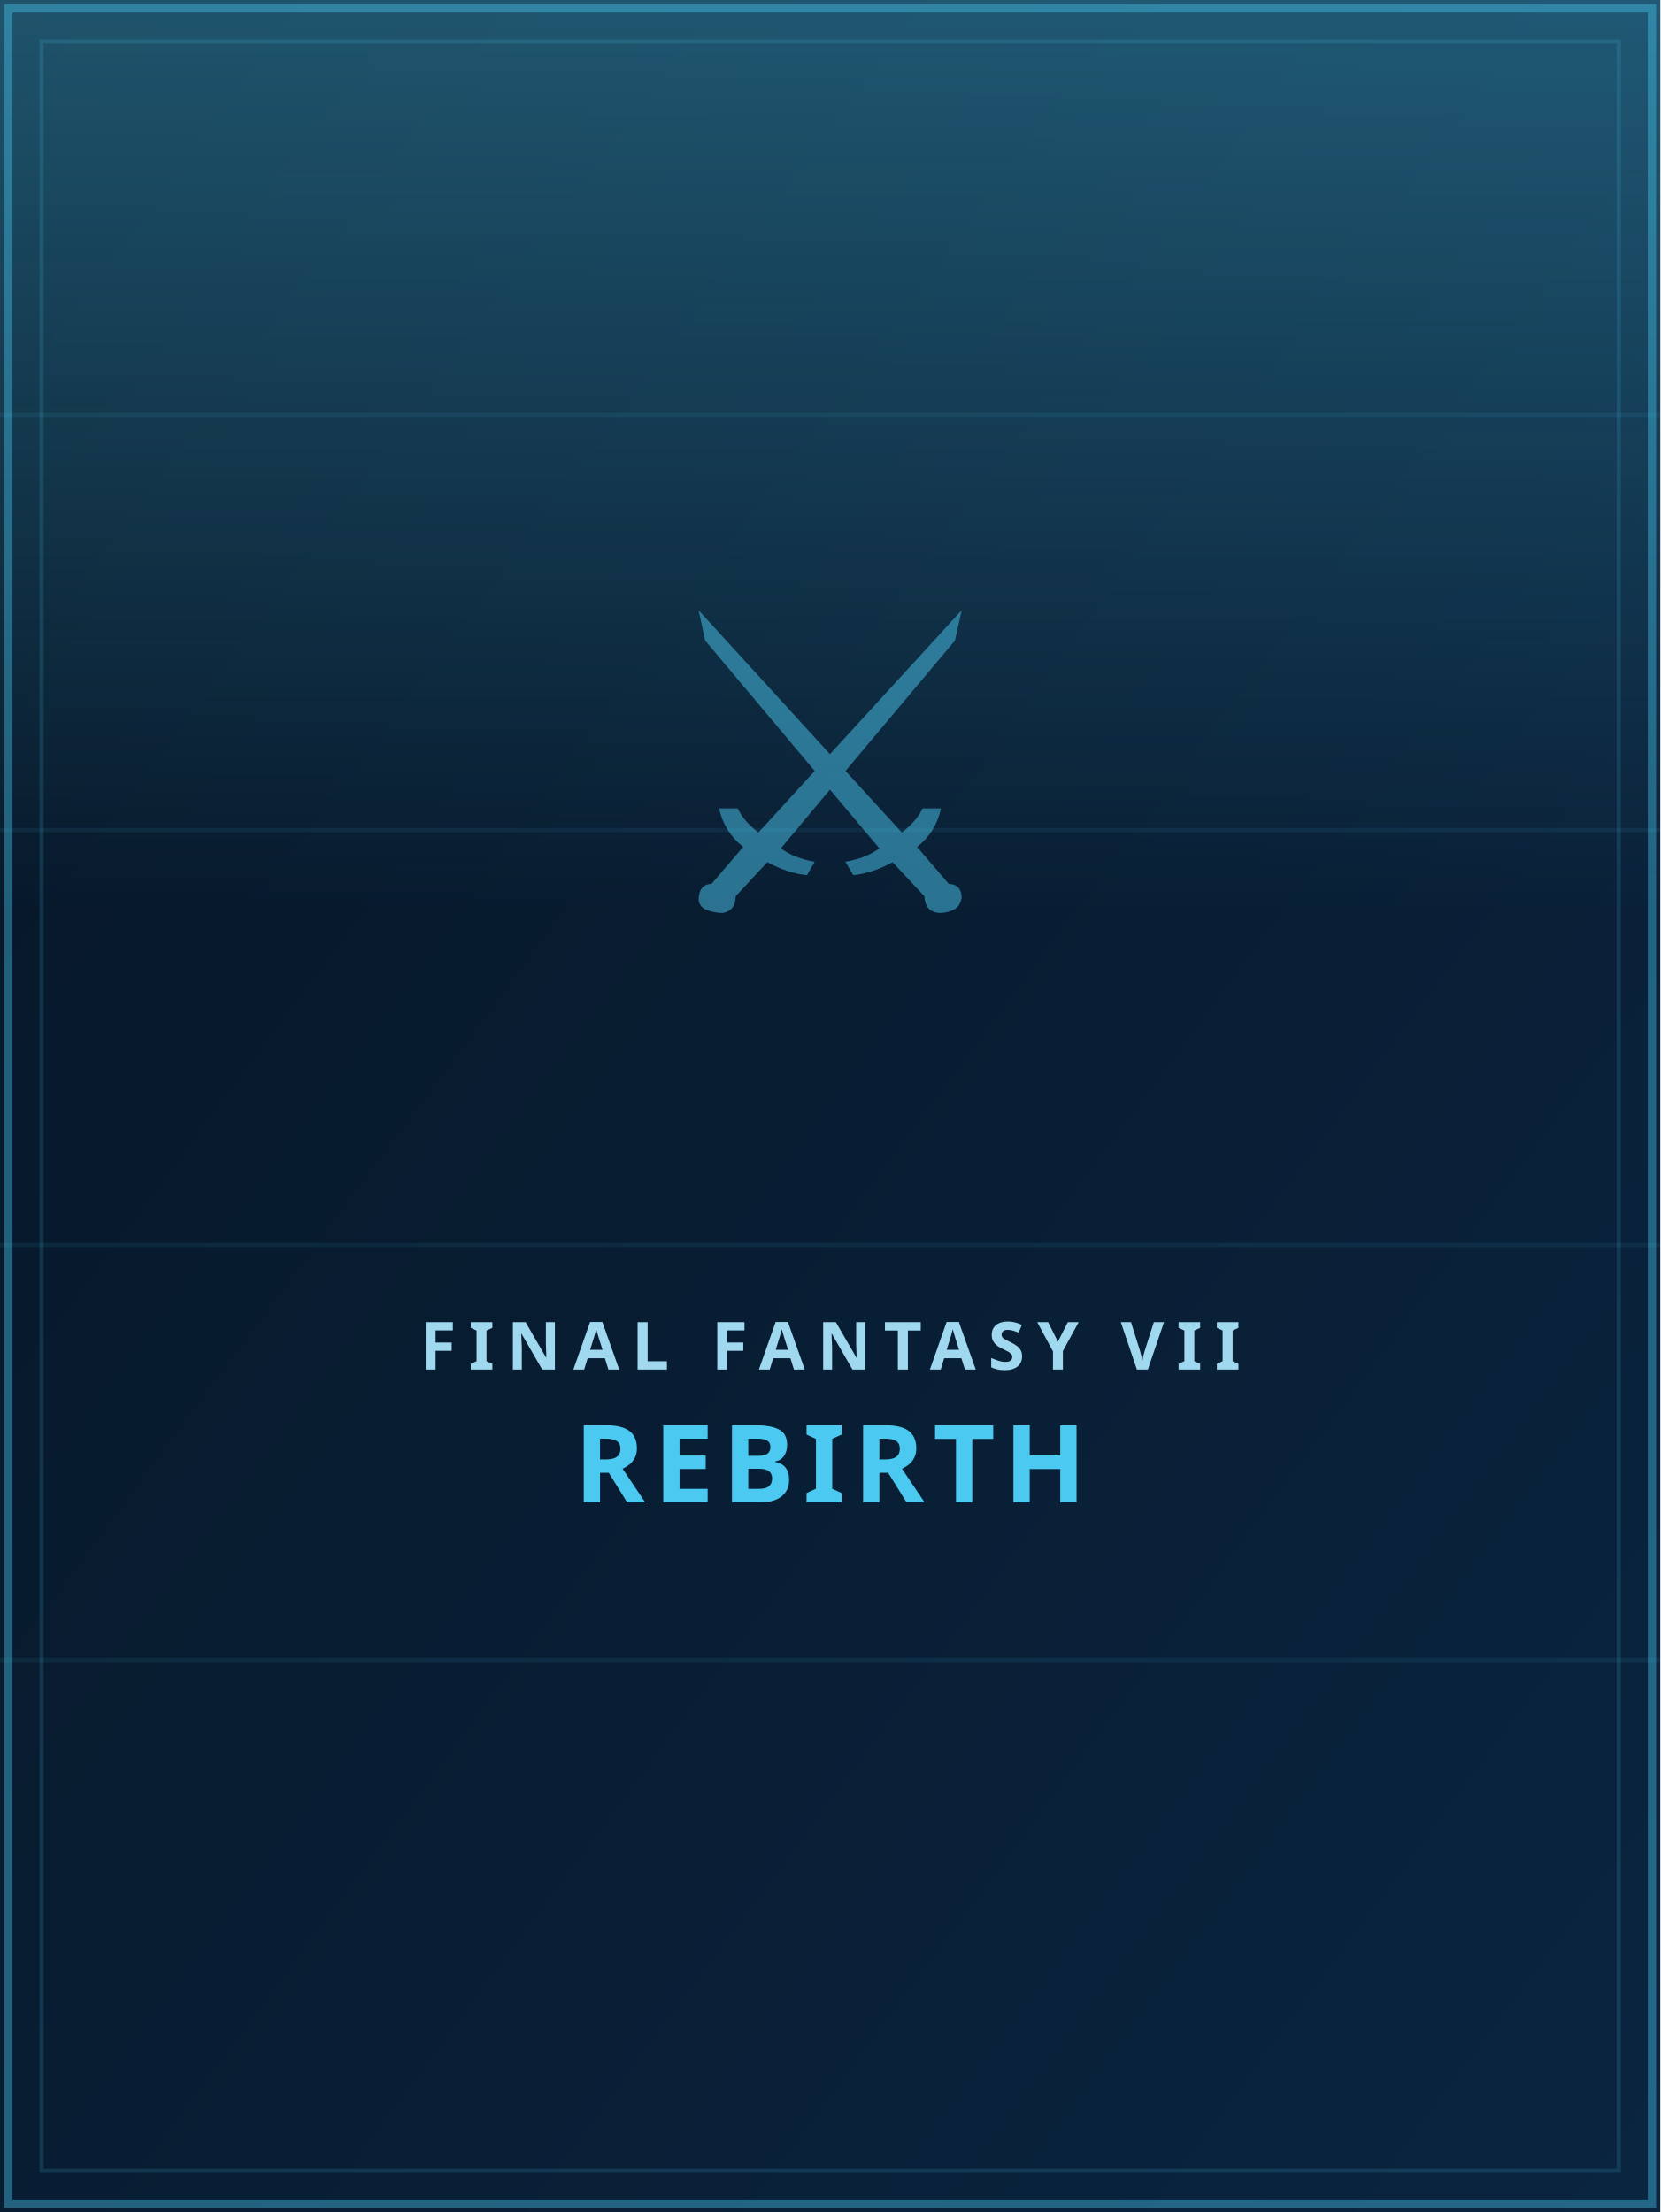
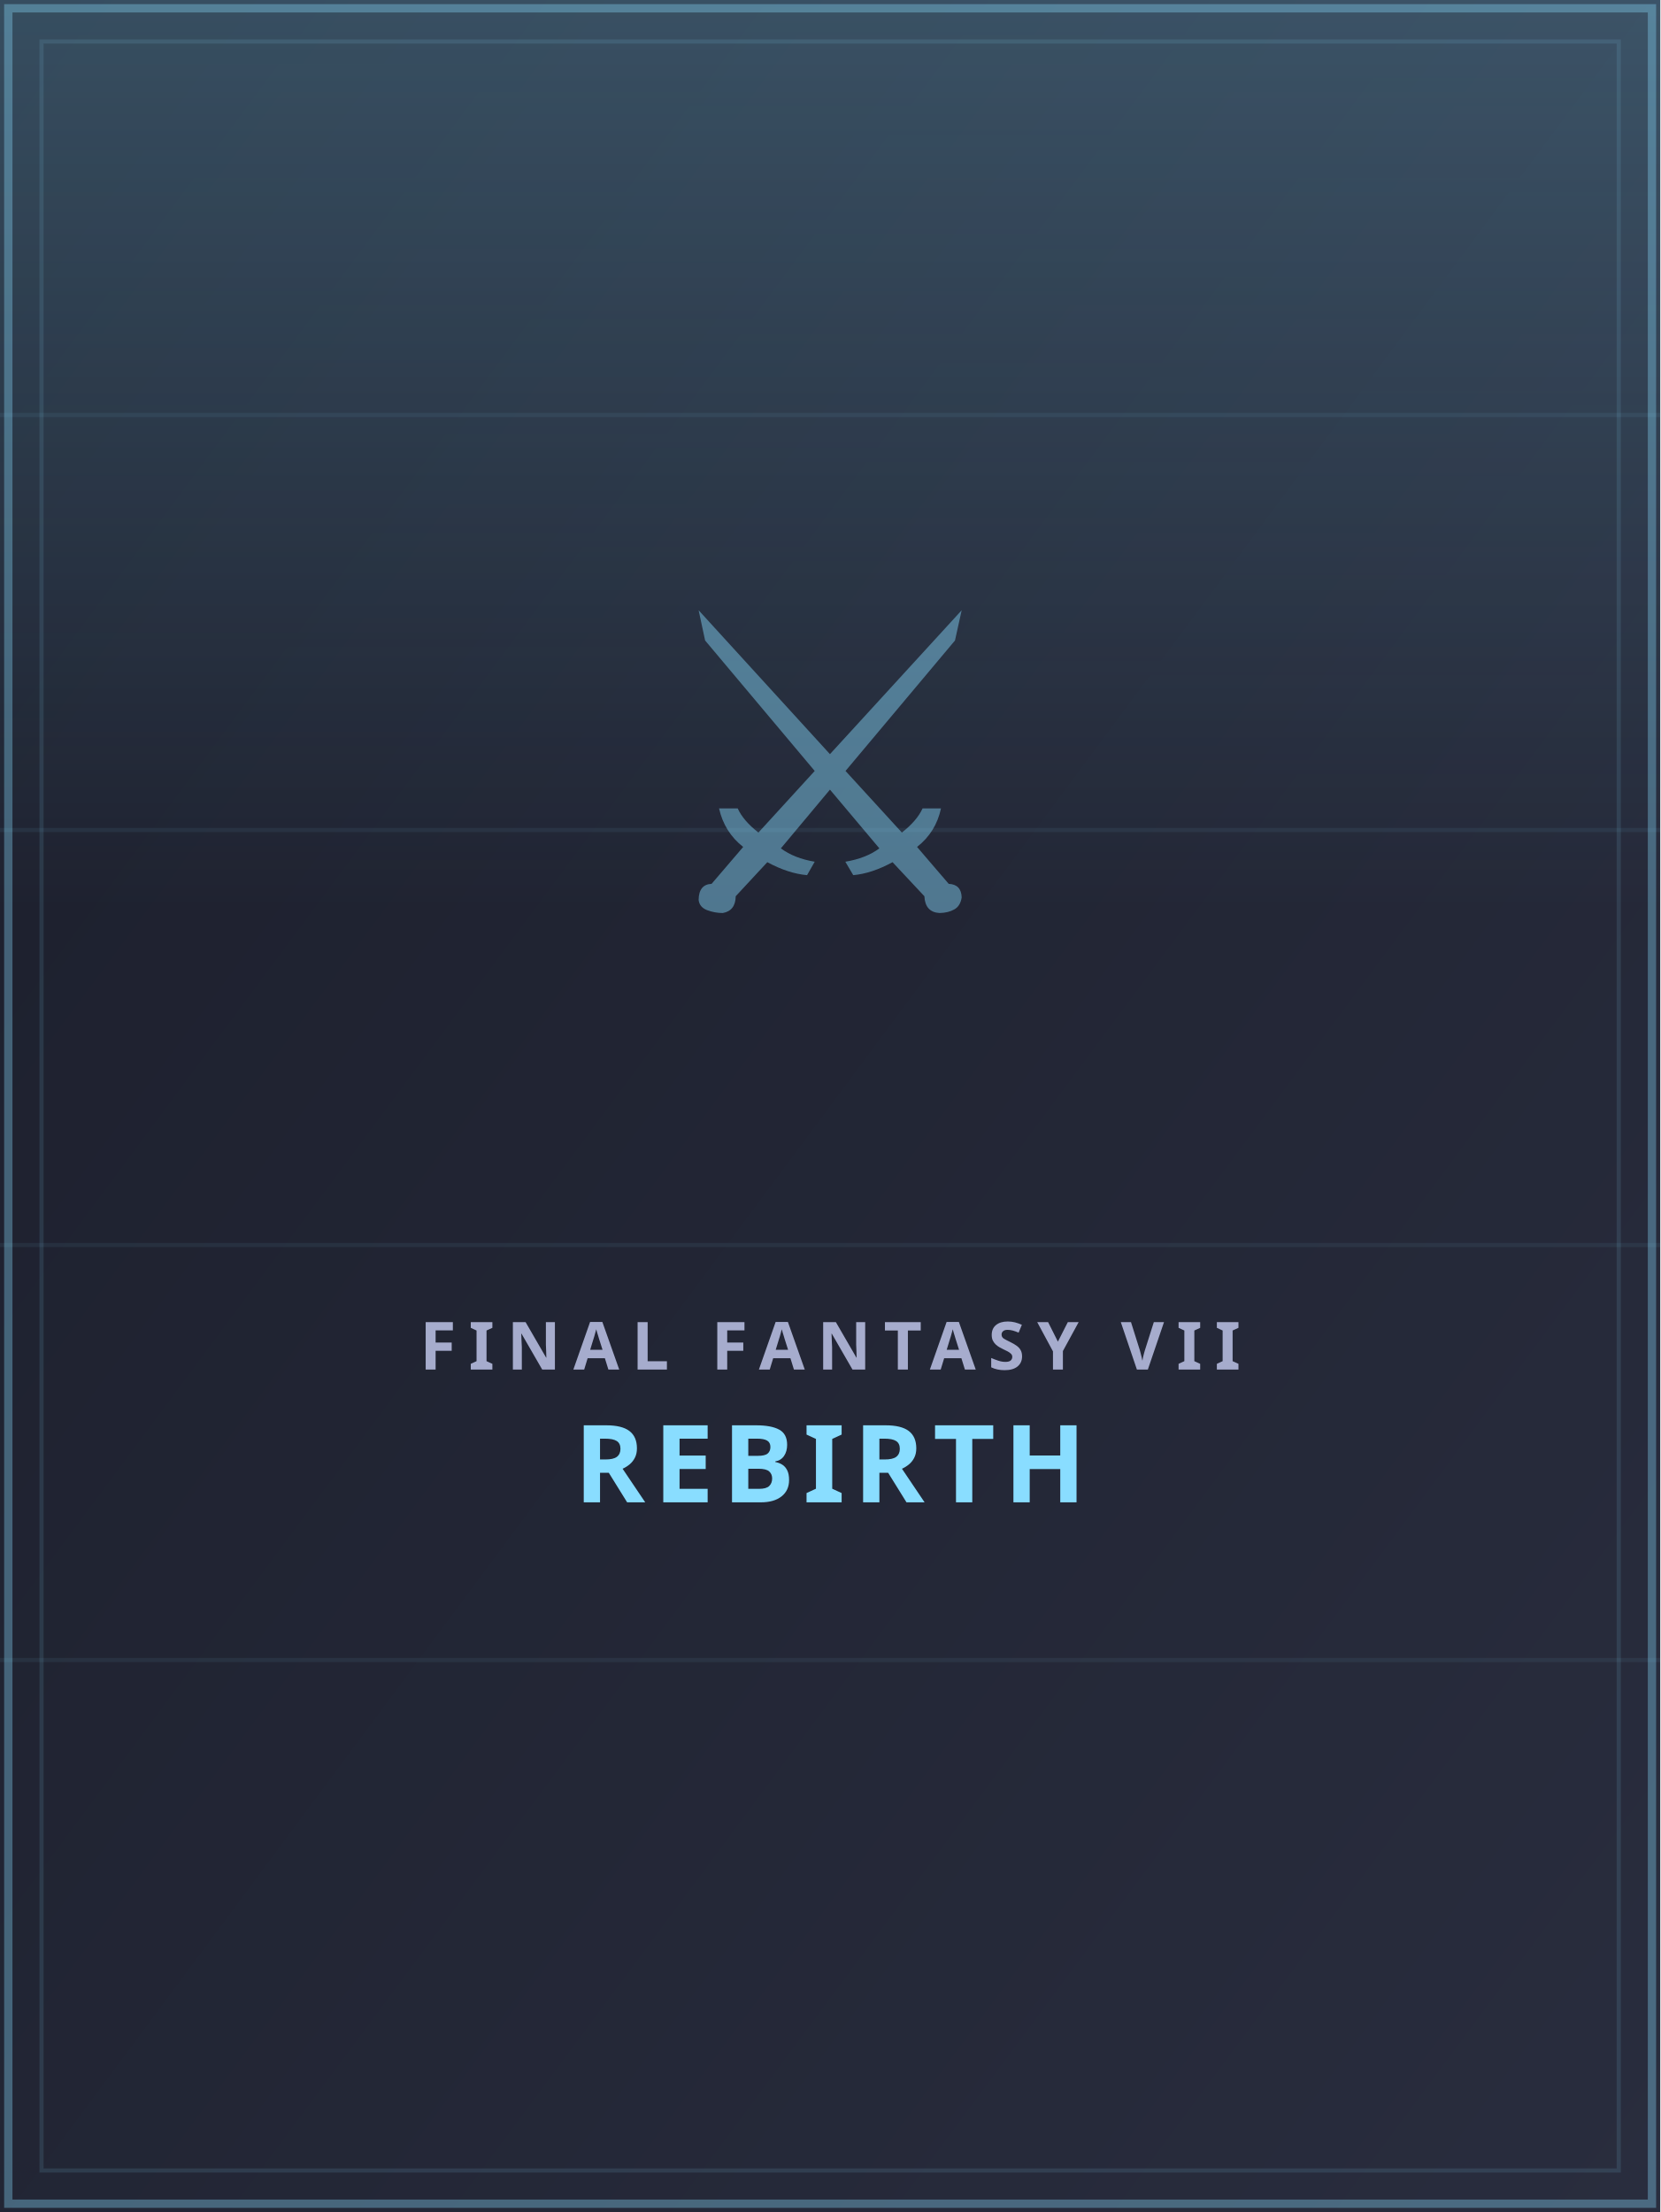
<svg xmlns="http://www.w3.org/2000/svg" width="400" height="533" viewBox="0 0 400 533">
  <defs>
    <linearGradient id="bg" x1="0%" y1="0%" x2="100%" y2="100%">
-       <stop offset="0%" style="stop-color:#061525" />
-       <stop offset="100%" style="stop-color:#0a2540" />
+       <stop offset="0%" style="stop-color:#1B1E2B" />
+       <stop offset="100%" style="stop-color:#292D3E" />
    </linearGradient>
    <linearGradient id="glow" x1="0%" y1="0%" x2="0%" y2="100%">
-       <stop offset="0%" style="stop-color:#4cc9f0;stop-opacity:0.35" />
-       <stop offset="100%" style="stop-color:#4cc9f0;stop-opacity:0" />
+       <stop offset="0%" style="stop-color:#89DDFF;stop-opacity:0.25" />
+       <stop offset="100%" style="stop-color:#89DDFF;stop-opacity:0" />
    </linearGradient>
  </defs>
  <rect width="400" height="533" fill="url(#bg)" />
  <rect width="400" height="220" y="0" fill="url(#glow)" />
-   <line x1="0" y1="100" x2="400" y2="100" stroke="#4cc9f0" stroke-opacity="0.08" stroke-width="1" />
-   <line x1="0" y1="200" x2="400" y2="200" stroke="#4cc9f0" stroke-opacity="0.08" stroke-width="1" />
-   <line x1="0" y1="300" x2="400" y2="300" stroke="#4cc9f0" stroke-opacity="0.08" stroke-width="1" />
-   <line x1="0" y1="400" x2="400" y2="400" stroke="#4cc9f0" stroke-opacity="0.08" stroke-width="1" />
-   <text x="200" y="220" font-family="serif" font-size="100" fill="#4cc9f0" fill-opacity="0.5" text-anchor="middle">⚔️</text>
-   <text x="200" y="330" font-family="system-ui, sans-serif" font-size="16" font-weight="700" fill="#a0d8ef" text-anchor="middle" letter-spacing="3">FINAL FANTASY VII</text>
-   <text x="200" y="362" font-family="system-ui, sans-serif" font-size="26" font-weight="800" fill="#4cc9f0" text-anchor="middle" letter-spacing="2">REBIRTH</text>
-   <rect x="2" y="2" width="396" height="529" fill="none" stroke="#4cc9f0" stroke-opacity="0.4" stroke-width="2" />
-   <rect x="10" y="10" width="380" height="513" fill="none" stroke="#4cc9f0" stroke-opacity="0.15" stroke-width="1" />
+   <line x1="0" y1="100" x2="400" y2="100" stroke="#89DDFF" stroke-opacity="0.07" stroke-width="1" />
+   <line x1="0" y1="200" x2="400" y2="200" stroke="#89DDFF" stroke-opacity="0.07" stroke-width="1" />
+   <line x1="0" y1="300" x2="400" y2="300" stroke="#89DDFF" stroke-opacity="0.07" stroke-width="1" />
+   <line x1="0" y1="400" x2="400" y2="400" stroke="#89DDFF" stroke-opacity="0.07" stroke-width="1" />
+   <text x="200" y="220" font-family="serif" font-size="100" fill="#89DDFF" fill-opacity="0.45" text-anchor="middle">⚔️</text>
+   <text x="200" y="330" font-family="system-ui, sans-serif" font-size="16" font-weight="700" fill="#A6ACCD" text-anchor="middle" letter-spacing="3">FINAL FANTASY VII</text>
+   <text x="200" y="362" font-family="system-ui, sans-serif" font-size="26" font-weight="800" fill="#89DDFF" text-anchor="middle" letter-spacing="2">REBIRTH</text>
+   <rect x="2" y="2" width="396" height="529" fill="none" stroke="#89DDFF" stroke-opacity="0.35" stroke-width="2" />
+   <rect x="10" y="10" width="380" height="513" fill="none" stroke="#89DDFF" stroke-opacity="0.12" stroke-width="1" />
</svg>
